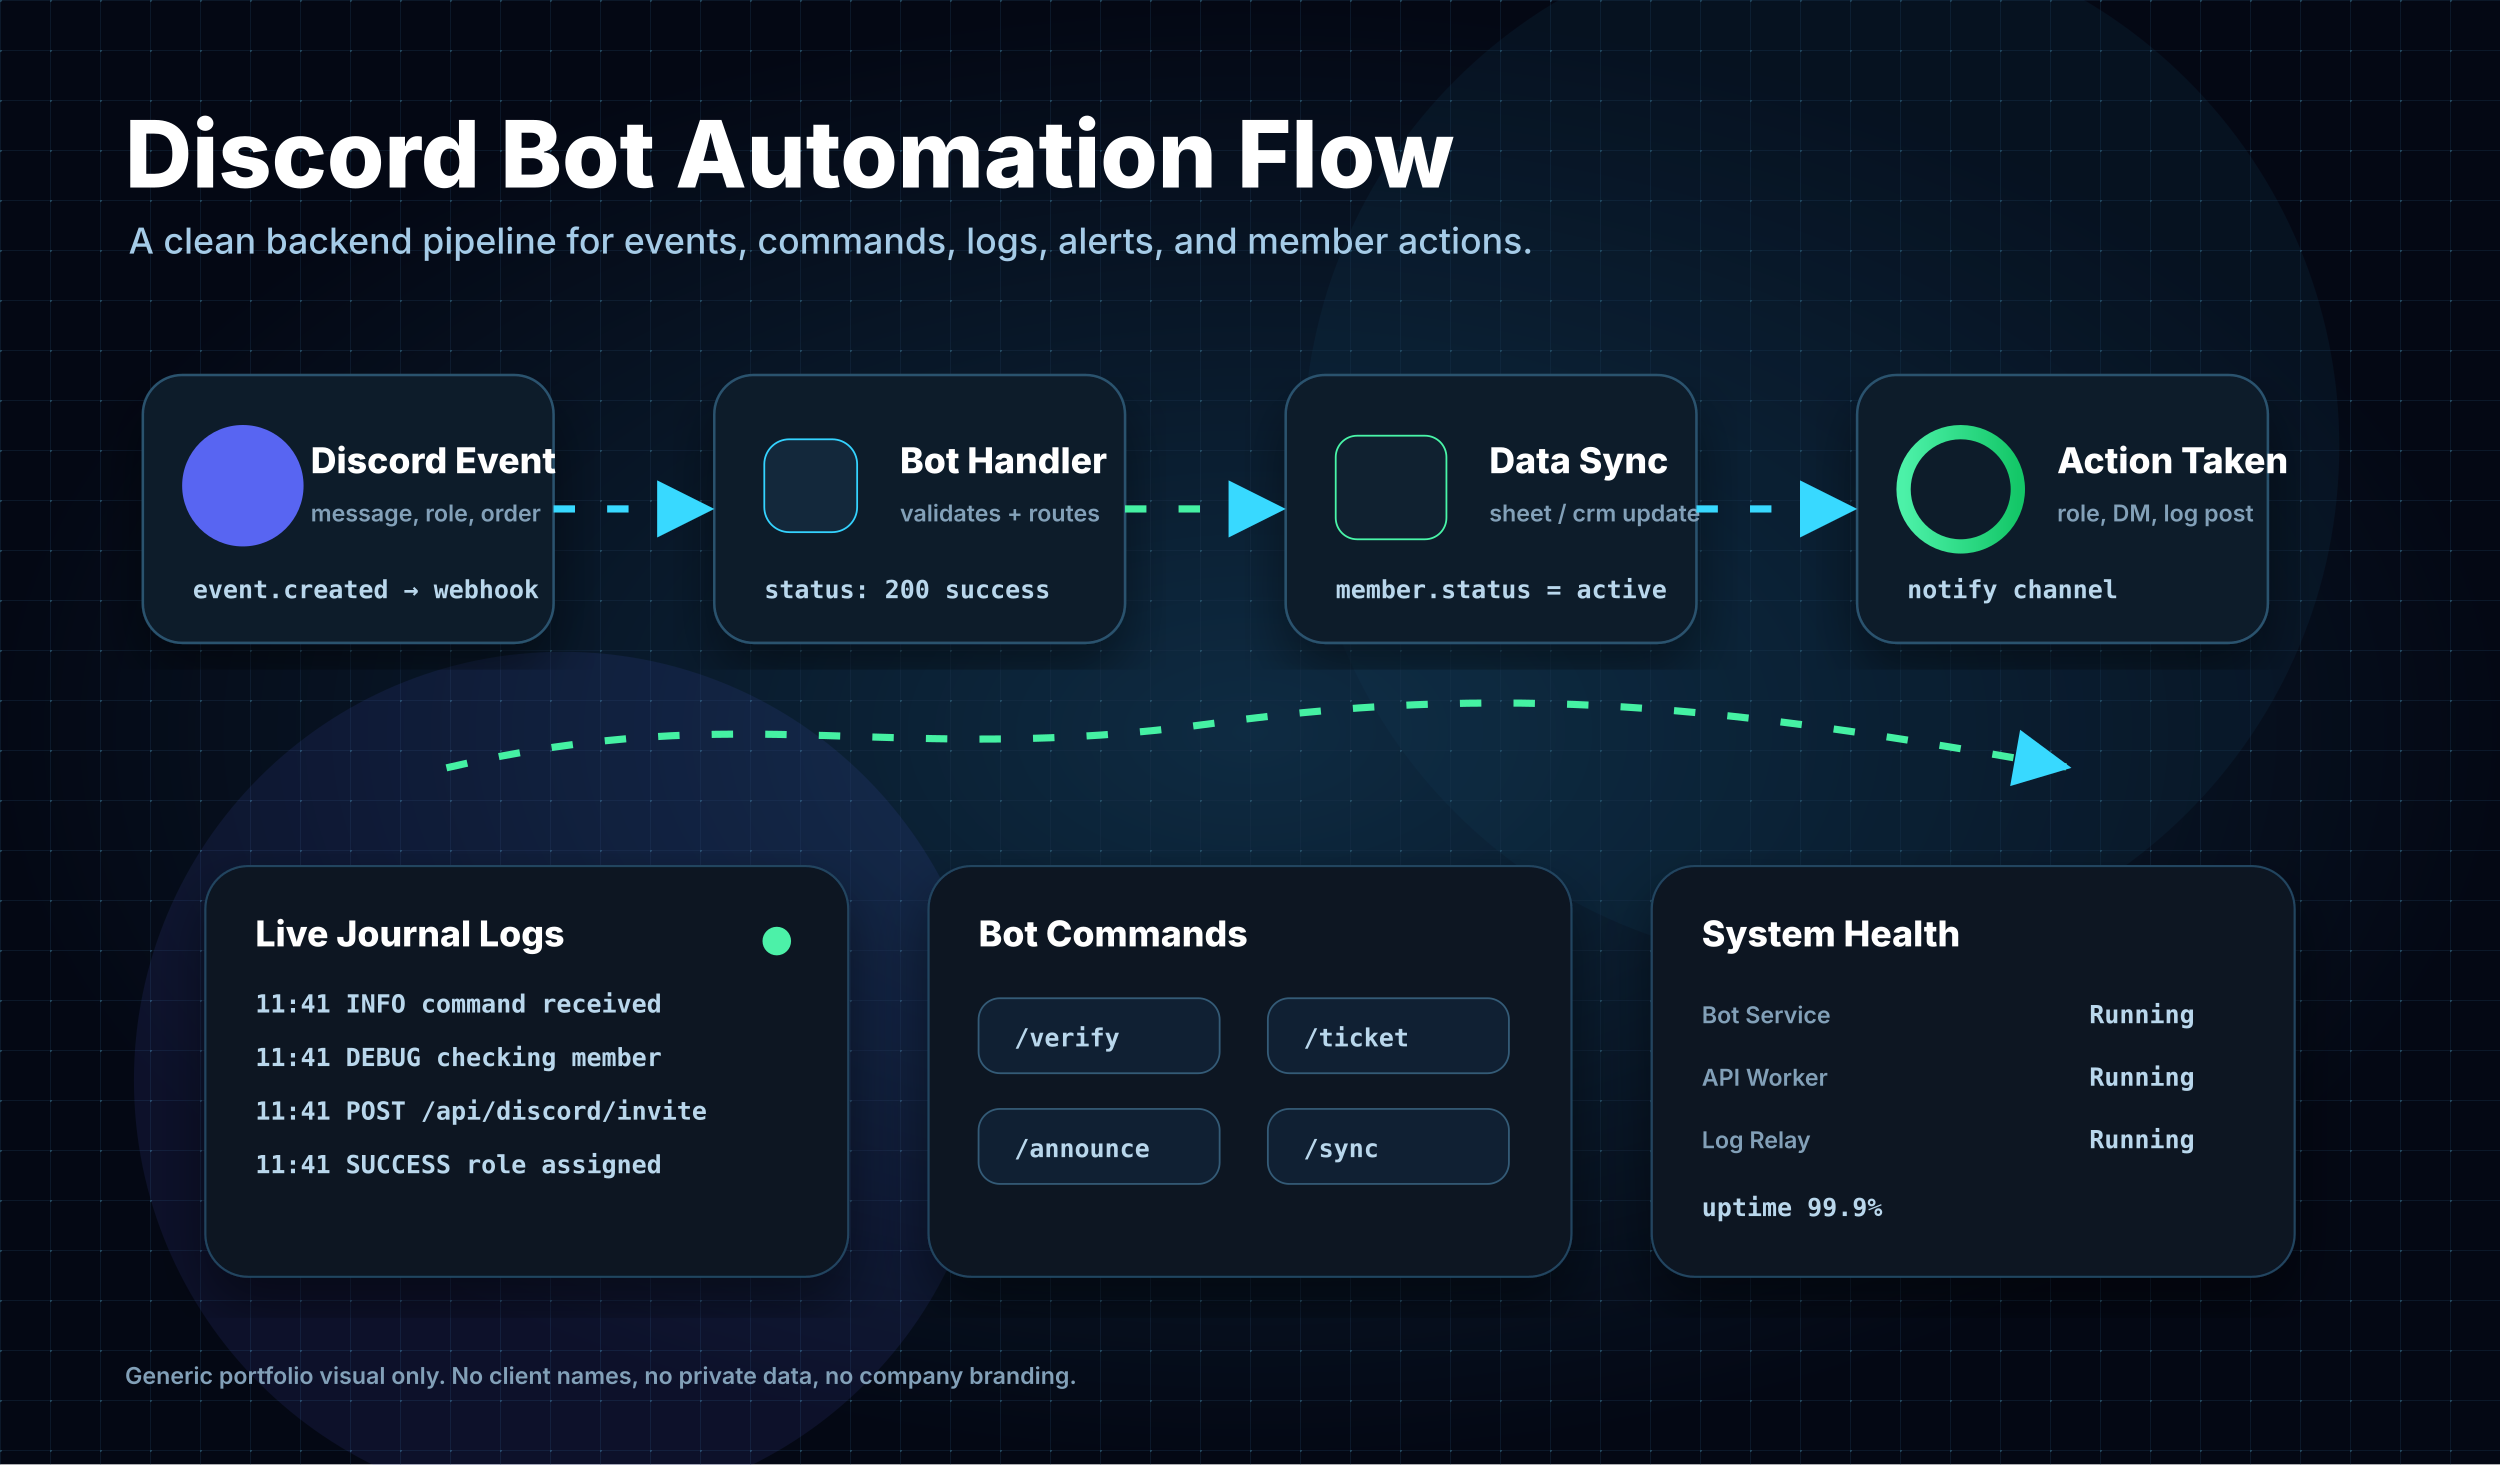
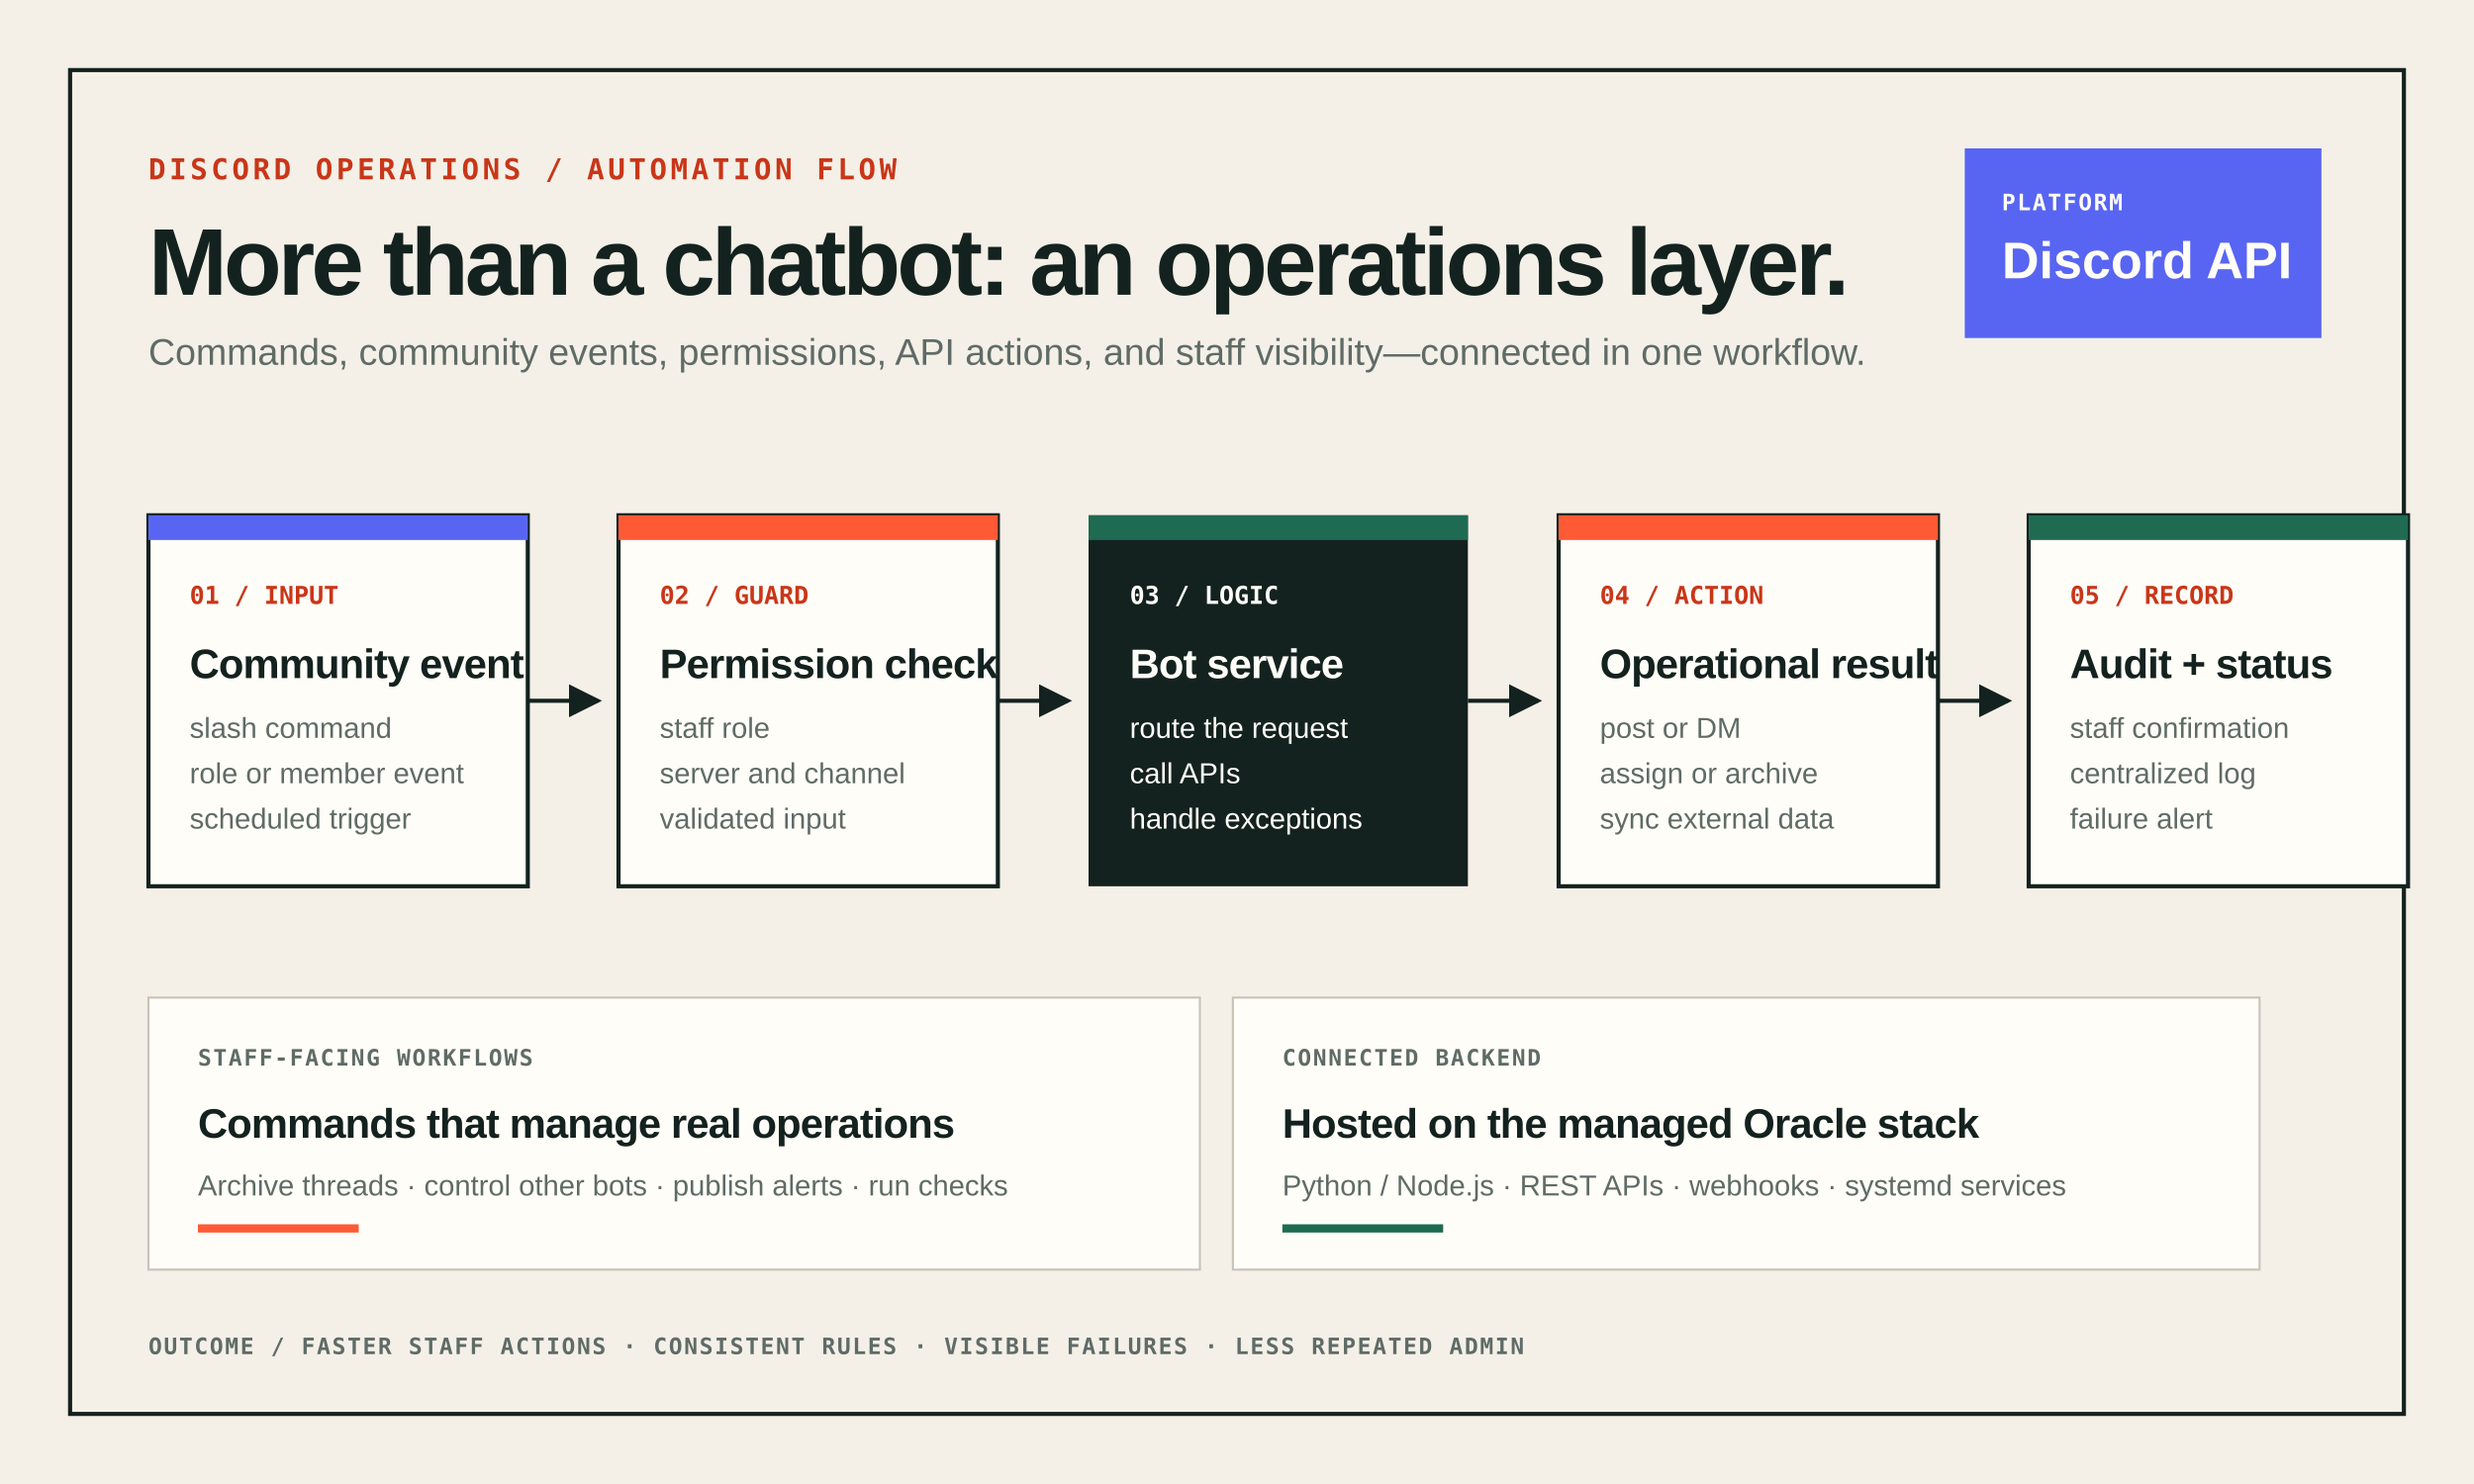
- <svg xmlns="http://www.w3.org/2000/svg" width="1400" height="820" viewBox="0 0 1400 820">
+ <svg xmlns="http://www.w3.org/2000/svg" viewBox="0 0 1200 720" role="img" aria-labelledby="title desc">
  <defs>
-     <radialGradient id="g">
-       <stop stop-color="#0e2b42" />
-       <stop offset="1" stop-color="#040814" />
-     </radialGradient>
-     <pattern id="p" width="28" height="28" patternUnits="userSpaceOnUse">
-       <path d="M28 0H0v28" fill="none" stroke="#183149" opacity=".55" />
-       <circle r="1.2" fill="#2d5872" />
-     </pattern>
-     <filter id="s">
-       <feDropShadow dx="0" dy="16" stdDeviation="16" flood-opacity=".45" />
-     </filter>
-     <linearGradient id="b" x1="0" x2="1">
-       <stop stop-color="#32d7ff" />
-       <stop offset="1" stop-color="#5865f2" />
-     </linearGradient>
-     <linearGradient id="ok" x1="0" x2="1">
-       <stop stop-color="#4cf1a8" />
-       <stop offset="1" stop-color="#14c768" />
-     </linearGradient>
-     <marker id="a" markerWidth="12" markerHeight="12" refX="10" refY="6" orient="auto">
-       <path d="M2 2l8 4-8 4z" fill="#38d9ff" />
+     <style>
+       .bg{fill:#f4f0e7}.paper{fill:#fffdf8}.ink{fill:#14221f}.orange{fill:#ff5a35}.green{fill:#1e6b52}.purple{fill:#5865f2}.line{stroke:#14221f;stroke-width:2;fill:none}.soft{stroke:#c8c2b6;stroke-width:1.5;fill:none}
+       .kicker{font:700 14px Consolas,monospace;letter-spacing:1.7px;fill:#c93618}.title{font:700 46px Arial,sans-serif;letter-spacing:-1.8px;fill:#14221f}.sub{font:400 18px Arial,sans-serif;fill:#5f6b66}.num{font:700 12px Consolas,monospace;fill:#c93618}.h{font:700 20px Arial,sans-serif;letter-spacing:-.4px;fill:#14221f}.body{font:400 14px Arial,sans-serif;fill:#5f6b66}.label{font:700 11px Consolas,monospace;letter-spacing:.8px;fill:#5f6b66}.small{font:700 12px Arial,sans-serif;fill:#14221f}.white{fill:#fffdf8}
+     </style>
+     <marker id="arrow" markerWidth="10" markerHeight="10" refX="8" refY="5" orient="auto">
+       <path d="M1 1l8 4-8 4z" fill="#14221f" />
    </marker>
-     <style>.t{font:800 52px Inter,Arial;fill:white}.st{font:500 20px Inter,Arial;fill:#a5cbe7}.h{font:800 20px Inter,Arial;fill:white}.m{font:600 14px Consolas,monospace;fill:#b9d7ec}.x{font:600 13px Inter,Arial;fill:#82a0b8}.card{fill:#091524;stroke:#24445f;stroke-width:1.2;filter:url(#s)}.node{fill:#0d1a2a;stroke:#2c536e;stroke-width:1.4;filter:url(#s)}.flow{fill:none;stroke:#38d9ff;stroke-width:4;stroke-dasharray:12 18;marker-end:url(#a);animation:dash 2.6s linear infinite}.flow2{stroke:#45f1a3;animation-delay:-1s}@keyframes dash{to{stroke-dashoffset:-120}}</style>
  </defs>
-   <rect width="1400" height="820" fill="url(#g)" />
-   <rect width="1400" height="820" fill="url(#p)" opacity=".8" />
-   <circle cx="1020" cy="250" r="290" fill="#113b58" opacity=".18" />
-   <circle cx="315" cy="605" r="240" fill="#5865f2" opacity=".1" />
-   <text x="70" y="105" class="t">Discord Bot Automation Flow</text>
-   <text x="72" y="142" class="st">A clean backend pipeline for events, commands, logs, alerts, and member actions.</text>
-   <g transform="translate(80 210)">
-     <rect class="node" width="230" height="150" rx="22" />
-     <circle cx="56" cy="62" r="34" fill="#5865f2" />
-     <text x="94" y="55" class="h">Discord Event</text>
-     <text x="94" y="82" class="x">message, role, order</text>
-     <text x="28" y="125" class="m">event.created → webhook</text>
+   <rect class="bg" width="1200" height="720" />
+   <rect x="34" y="34" width="1132" height="652" fill="none" stroke="#14221f" stroke-width="2" />
+   <text x="72" y="87" class="kicker">DISCORD OPERATIONS / AUTOMATION FLOW</text>
+   <text x="72" y="143" class="title">More than a chatbot: an operations layer.</text>
+   <text x="72" y="177" class="sub">Commands, community events, permissions, API actions, and staff visibility—connected in one workflow.</text>
+   <g transform="translate(953 72)">
+     <rect width="173" height="92" class="purple" />
+     <text x="18" y="30" class="label white">PLATFORM</text>
+     <text x="18" y="63" font-family="Arial,sans-serif" font-size="25" font-weight="700" class="white">Discord API</text>
  </g>
-   <g transform="translate(400 210)">
-     <rect class="node" width="230" height="150" rx="22" />
-     <rect x="28" y="36" width="52" height="52" rx="14" fill="#13283b" stroke="#34d3ff" />
-     <text x="104" y="55" class="h">Bot Handler</text>
-     <text x="104" y="82" class="x">validates + routes</text>
-     <text x="28" y="125" class="m">status: 200 success</text>
+   <g transform="translate(72 250)">
+     <g>
+       <rect width="184" height="180" class="paper" stroke="#14221f" stroke-width="2" />
+       <rect width="184" height="12" class="purple" />
+       <text x="20" y="43" class="num">01 / INPUT</text>
+       <text x="20" y="79" class="h">Community event</text>
+       <text x="20" y="108" class="body">slash command</text>
+       <text x="20" y="130" class="body">role or member event</text>
+       <text x="20" y="152" class="body">scheduled trigger</text>
+     </g>
+     <path d="M184 90H218" class="line" marker-end="url(#arrow)" />
+     <g transform="translate(228)">
+       <rect width="184" height="180" class="paper" stroke="#14221f" stroke-width="2" />
+       <rect width="184" height="12" class="orange" />
+       <text x="20" y="43" class="num">02 / GUARD</text>
+       <text x="20" y="79" class="h">Permission check</text>
+       <text x="20" y="108" class="body">staff role</text>
+       <text x="20" y="130" class="body">server and channel</text>
+       <text x="20" y="152" class="body">validated input</text>
+     </g>
+     <path d="M412 90H446" class="line" marker-end="url(#arrow)" />
+     <g transform="translate(456)">
+       <rect width="184" height="180" class="ink" />
+       <rect width="184" height="12" class="green" />
+       <text x="20" y="43" class="num white">03 / LOGIC</text>
+       <text x="20" y="79" class="h white">Bot service</text>
+       <text x="20" y="108" class="body white">route the request</text>
+       <text x="20" y="130" class="body white">call APIs</text>
+       <text x="20" y="152" class="body white">handle exceptions</text>
+     </g>
+     <path d="M640 90H674" class="line" marker-end="url(#arrow)" />
+     <g transform="translate(684)">
+       <rect width="184" height="180" class="paper" stroke="#14221f" stroke-width="2" />
+       <rect width="184" height="12" class="orange" />
+       <text x="20" y="43" class="num">04 / ACTION</text>
+       <text x="20" y="79" class="h">Operational result</text>
+       <text x="20" y="108" class="body">post or DM</text>
+       <text x="20" y="130" class="body">assign or archive</text>
+       <text x="20" y="152" class="body">sync external data</text>
+     </g>
+     <path d="M868 90H902" class="line" marker-end="url(#arrow)" />
+     <g transform="translate(912)">
+       <rect width="184" height="180" class="paper" stroke="#14221f" stroke-width="2" />
+       <rect width="184" height="12" class="green" />
+       <text x="20" y="43" class="num">05 / RECORD</text>
+       <text x="20" y="79" class="h">Audit + status</text>
+       <text x="20" y="108" class="body">staff confirmation</text>
+       <text x="20" y="130" class="body">centralized log</text>
+       <text x="20" y="152" class="body">failure alert</text>
+     </g>
  </g>
-   <g transform="translate(720 210)">
-     <rect class="node" width="230" height="150" rx="22" />
-     <rect x="28" y="34" width="62" height="58" rx="12" fill="#102130" stroke="#49f5a8" />
-     <text x="114" y="55" class="h">Data Sync</text>
-     <text x="114" y="82" class="x">sheet / crm update</text>
-     <text x="28" y="125" class="m">member.status = active</text>
+   <g transform="translate(72 484)">
+     <rect width="510" height="132" class="paper" stroke="#c8c2b6" />
+     <text x="24" y="33" class="label">STAFF-FACING WORKFLOWS</text>
+     <text x="24" y="68" class="h">Commands that manage real operations</text>
+     <text x="24" y="96" class="body">Archive threads · control other bots · publish alerts · run checks</text>
+     <rect x="24" y="110" width="78" height="4" class="orange" />
  </g>
-   <g transform="translate(1040 210)">
-     <rect class="node" width="230" height="150" rx="22" />
-     <circle cx="58" cy="64" r="32" fill="none" stroke="url(#ok)" stroke-width="8" />
-     <text x="112" y="55" class="h">Action Taken</text>
-     <text x="112" y="82" class="x">role, DM, log post</text>
-     <text x="28" y="125" class="m">notify channel</text>
+   <g transform="translate(598 484)">
+     <rect width="498" height="132" class="paper" stroke="#c8c2b6" />
+     <text x="24" y="33" class="label">CONNECTED BACKEND</text>
+     <text x="24" y="68" class="h">Hosted on the managed Oracle stack</text>
+     <text x="24" y="96" class="body">Python / Node.js · REST APIs · webhooks · systemd services</text>
+     <rect x="24" y="110" width="78" height="4" class="green" />
  </g>
-   <path class="flow" d="M310 285 C350 285 360 285 400 285" />
-   <path class="flow flow2" d="M630 285 C670 285 680 285 720 285" />
-   <path class="flow" d="M950 285 C990 285 1000 285 1040 285" />
-   <g transform="translate(115 485)">
-     <rect class="card" width="360" height="230" rx="24" />
-     <text x="28" y="45" class="h">Live Journal Logs</text>
-     <text x="28" y="82" class="m">11:41 INFO command received</text>
-     <text x="28" y="112" class="m">11:41 DEBUG checking member</text>
-     <text x="28" y="142" class="m">11:41 POST /api/discord/invite</text>
-     <text x="28" y="172" class="m">11:41 SUCCESS role assigned</text>
-     <circle cx="320" cy="42" r="8" fill="#4cf1a8">
-       <animate attributeName="opacity" values="1;.25;1" dur="1.4s" repeatCount="indefinite" />
-     </circle>
-   </g>
-   <g transform="translate(520 485)">
-     <rect class="card" width="360" height="230" rx="24" />
-     <text x="28" y="45" class="h">Bot Commands</text>
-     <rect x="28" y="74" width="135" height="42" rx="12" fill="#102033" stroke="#345b77" />
-     <text x="48" y="101" class="m">/verify</text>
-     <rect x="190" y="74" width="135" height="42" rx="12" fill="#102033" stroke="#345b77" />
-     <text x="210" y="101" class="m">/ticket</text>
-     <rect x="28" y="136" width="135" height="42" rx="12" fill="#102033" stroke="#345b77" />
-     <text x="48" y="163" class="m">/announce</text>
-     <rect x="190" y="136" width="135" height="42" rx="12" fill="#102033" stroke="#345b77" />
-     <text x="210" y="163" class="m">/sync</text>
-   </g>
-   <g transform="translate(925 485)">
-     <rect class="card" width="360" height="230" rx="24" />
-     <text x="28" y="45" class="h">System Health</text>
-     <text x="28" y="88" class="x">Bot Service</text>
-     <text x="245" y="88" class="m" fill="#4cf1a8">Running</text>
-     <text x="28" y="123" class="x">API Worker</text>
-     <text x="245" y="123" class="m" fill="#4cf1a8">Running</text>
-     <text x="28" y="158" class="x">Log Relay</text>
-     <text x="245" y="158" class="m" fill="#4cf1a8">Running</text>
-     <text x="28" y="196" class="m">uptime 99.9%</text>
-   </g>
-   <path class="flow flow2" d="M250 430 C420 390 500 430 680 405 S990 400 1160 430" />
-   <text x="70" y="775" class="x">Generic portfolio visual only. No client names, no private data, no company branding.</text>
+   <text x="72" y="657" class="label">OUTCOME / FASTER STAFF ACTIONS · CONSISTENT RULES · VISIBLE FAILURES · LESS REPEATED ADMIN</text>
</svg>
